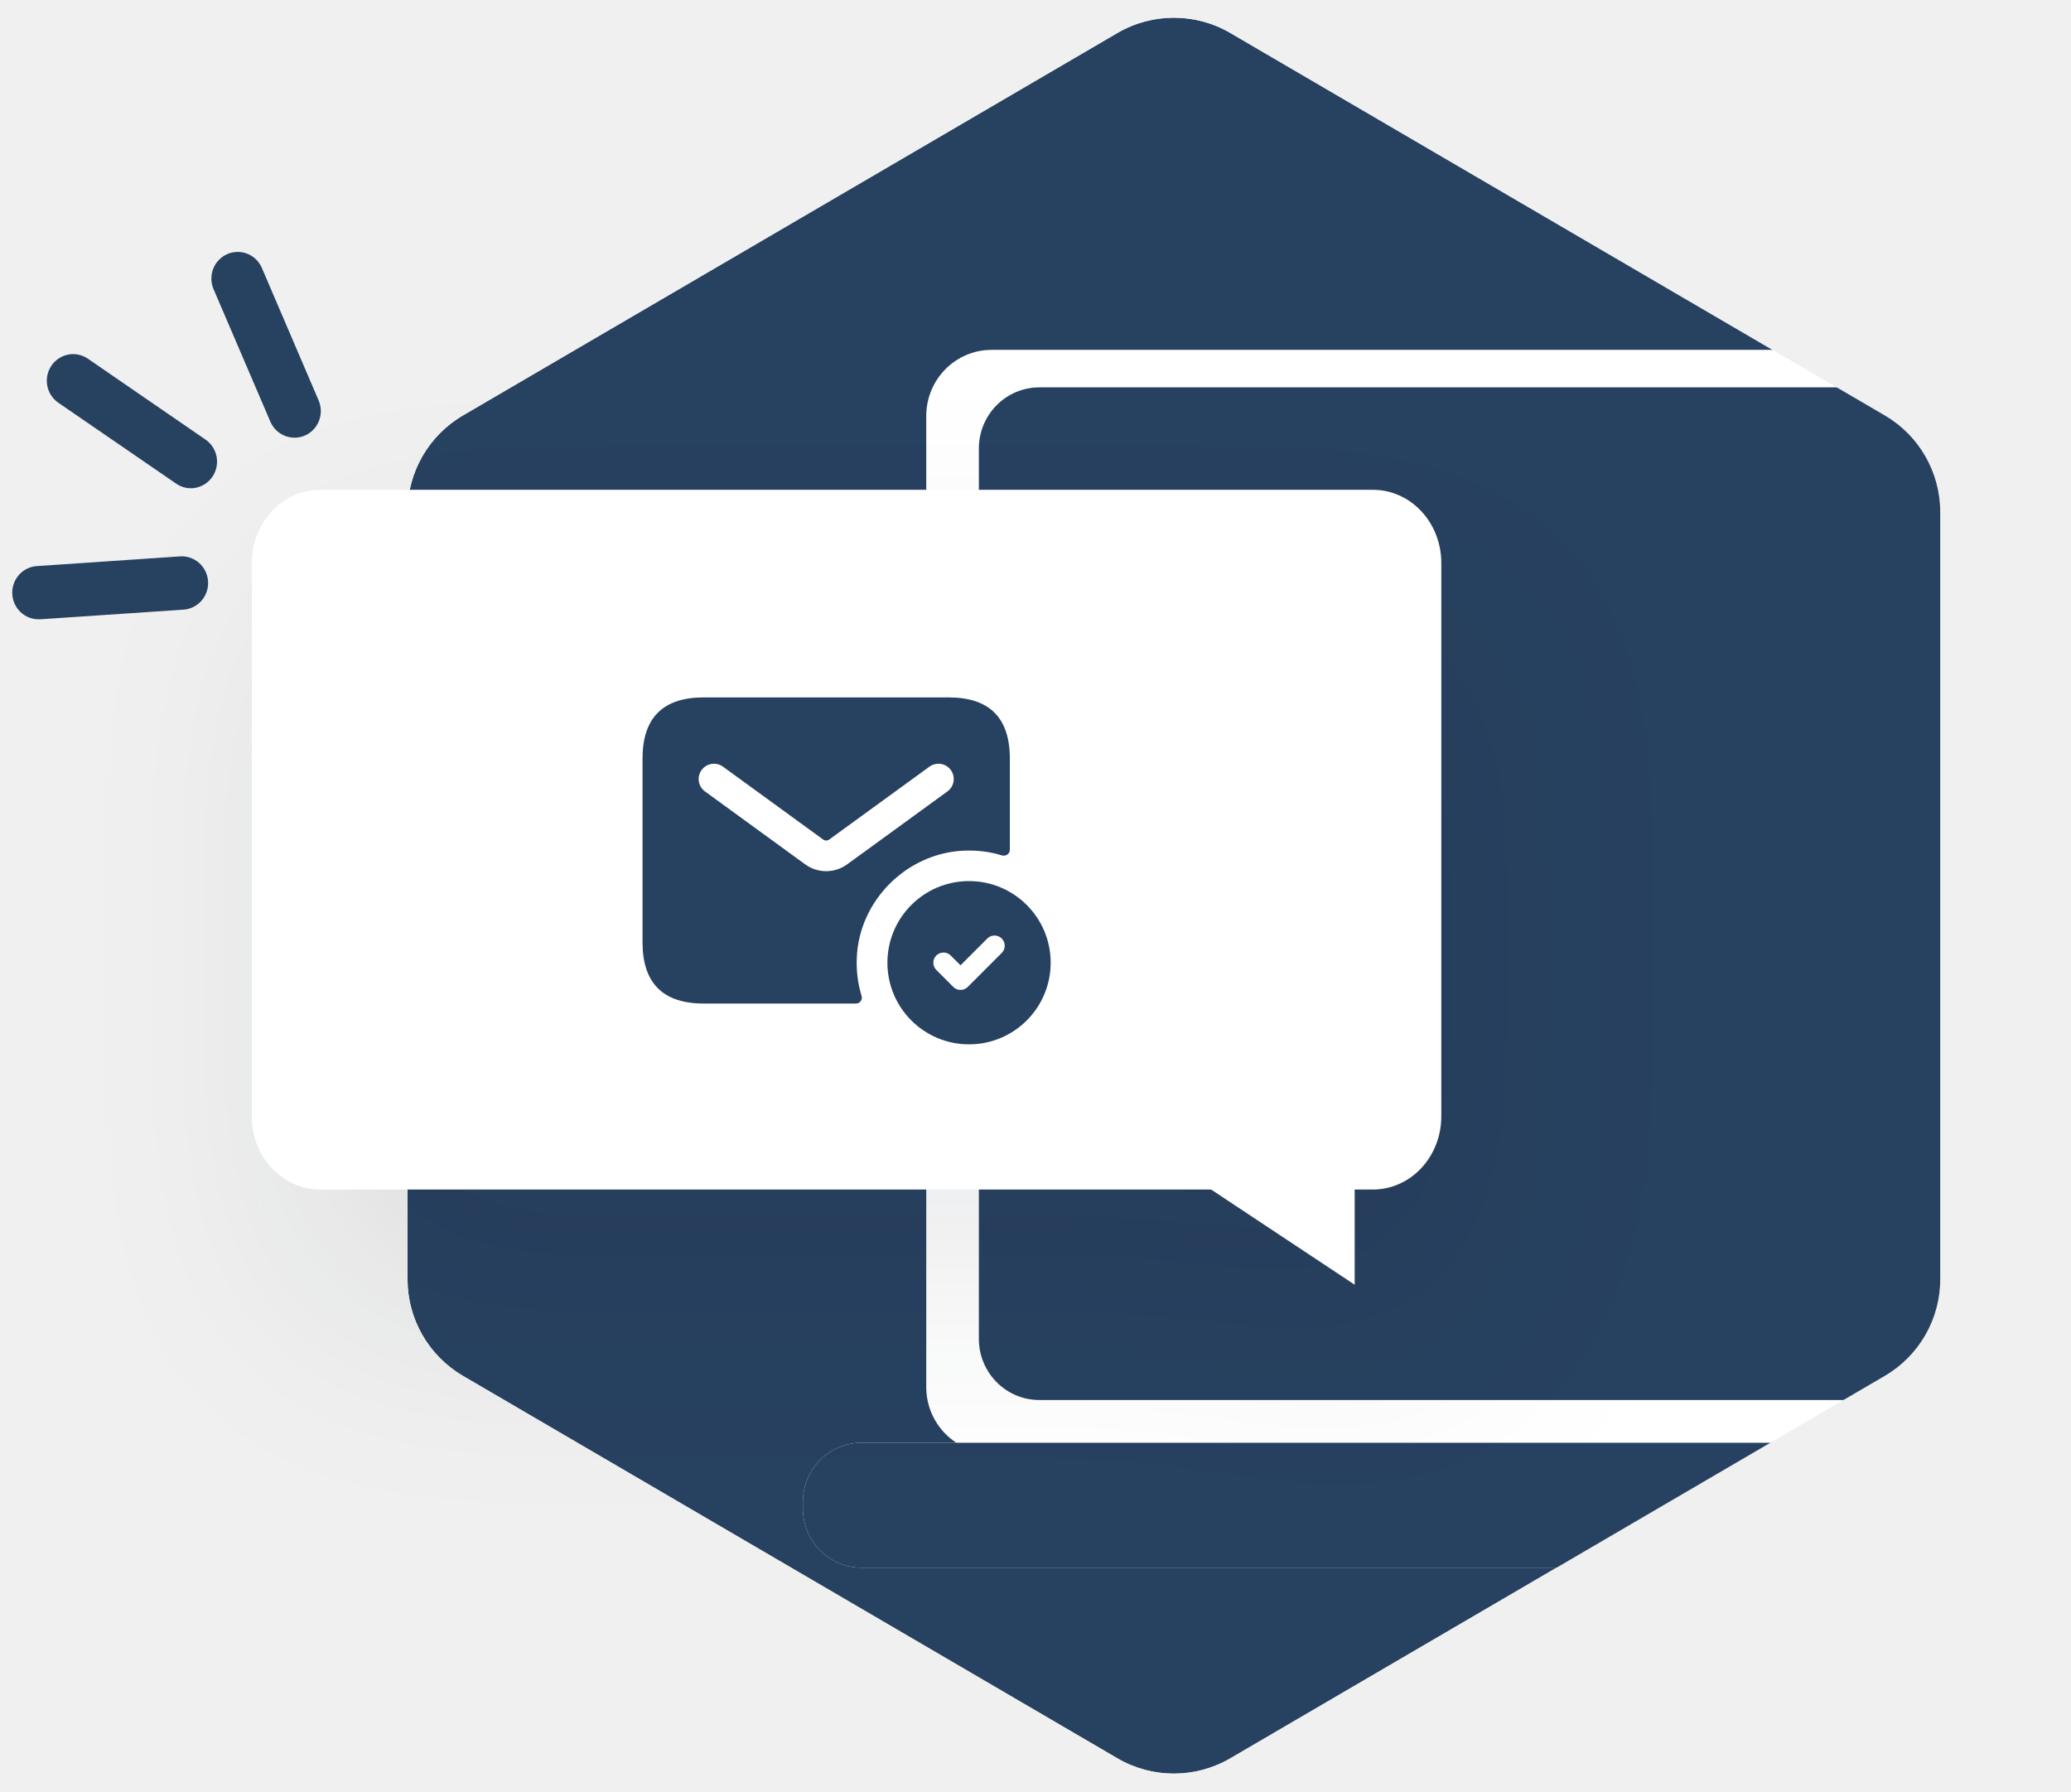
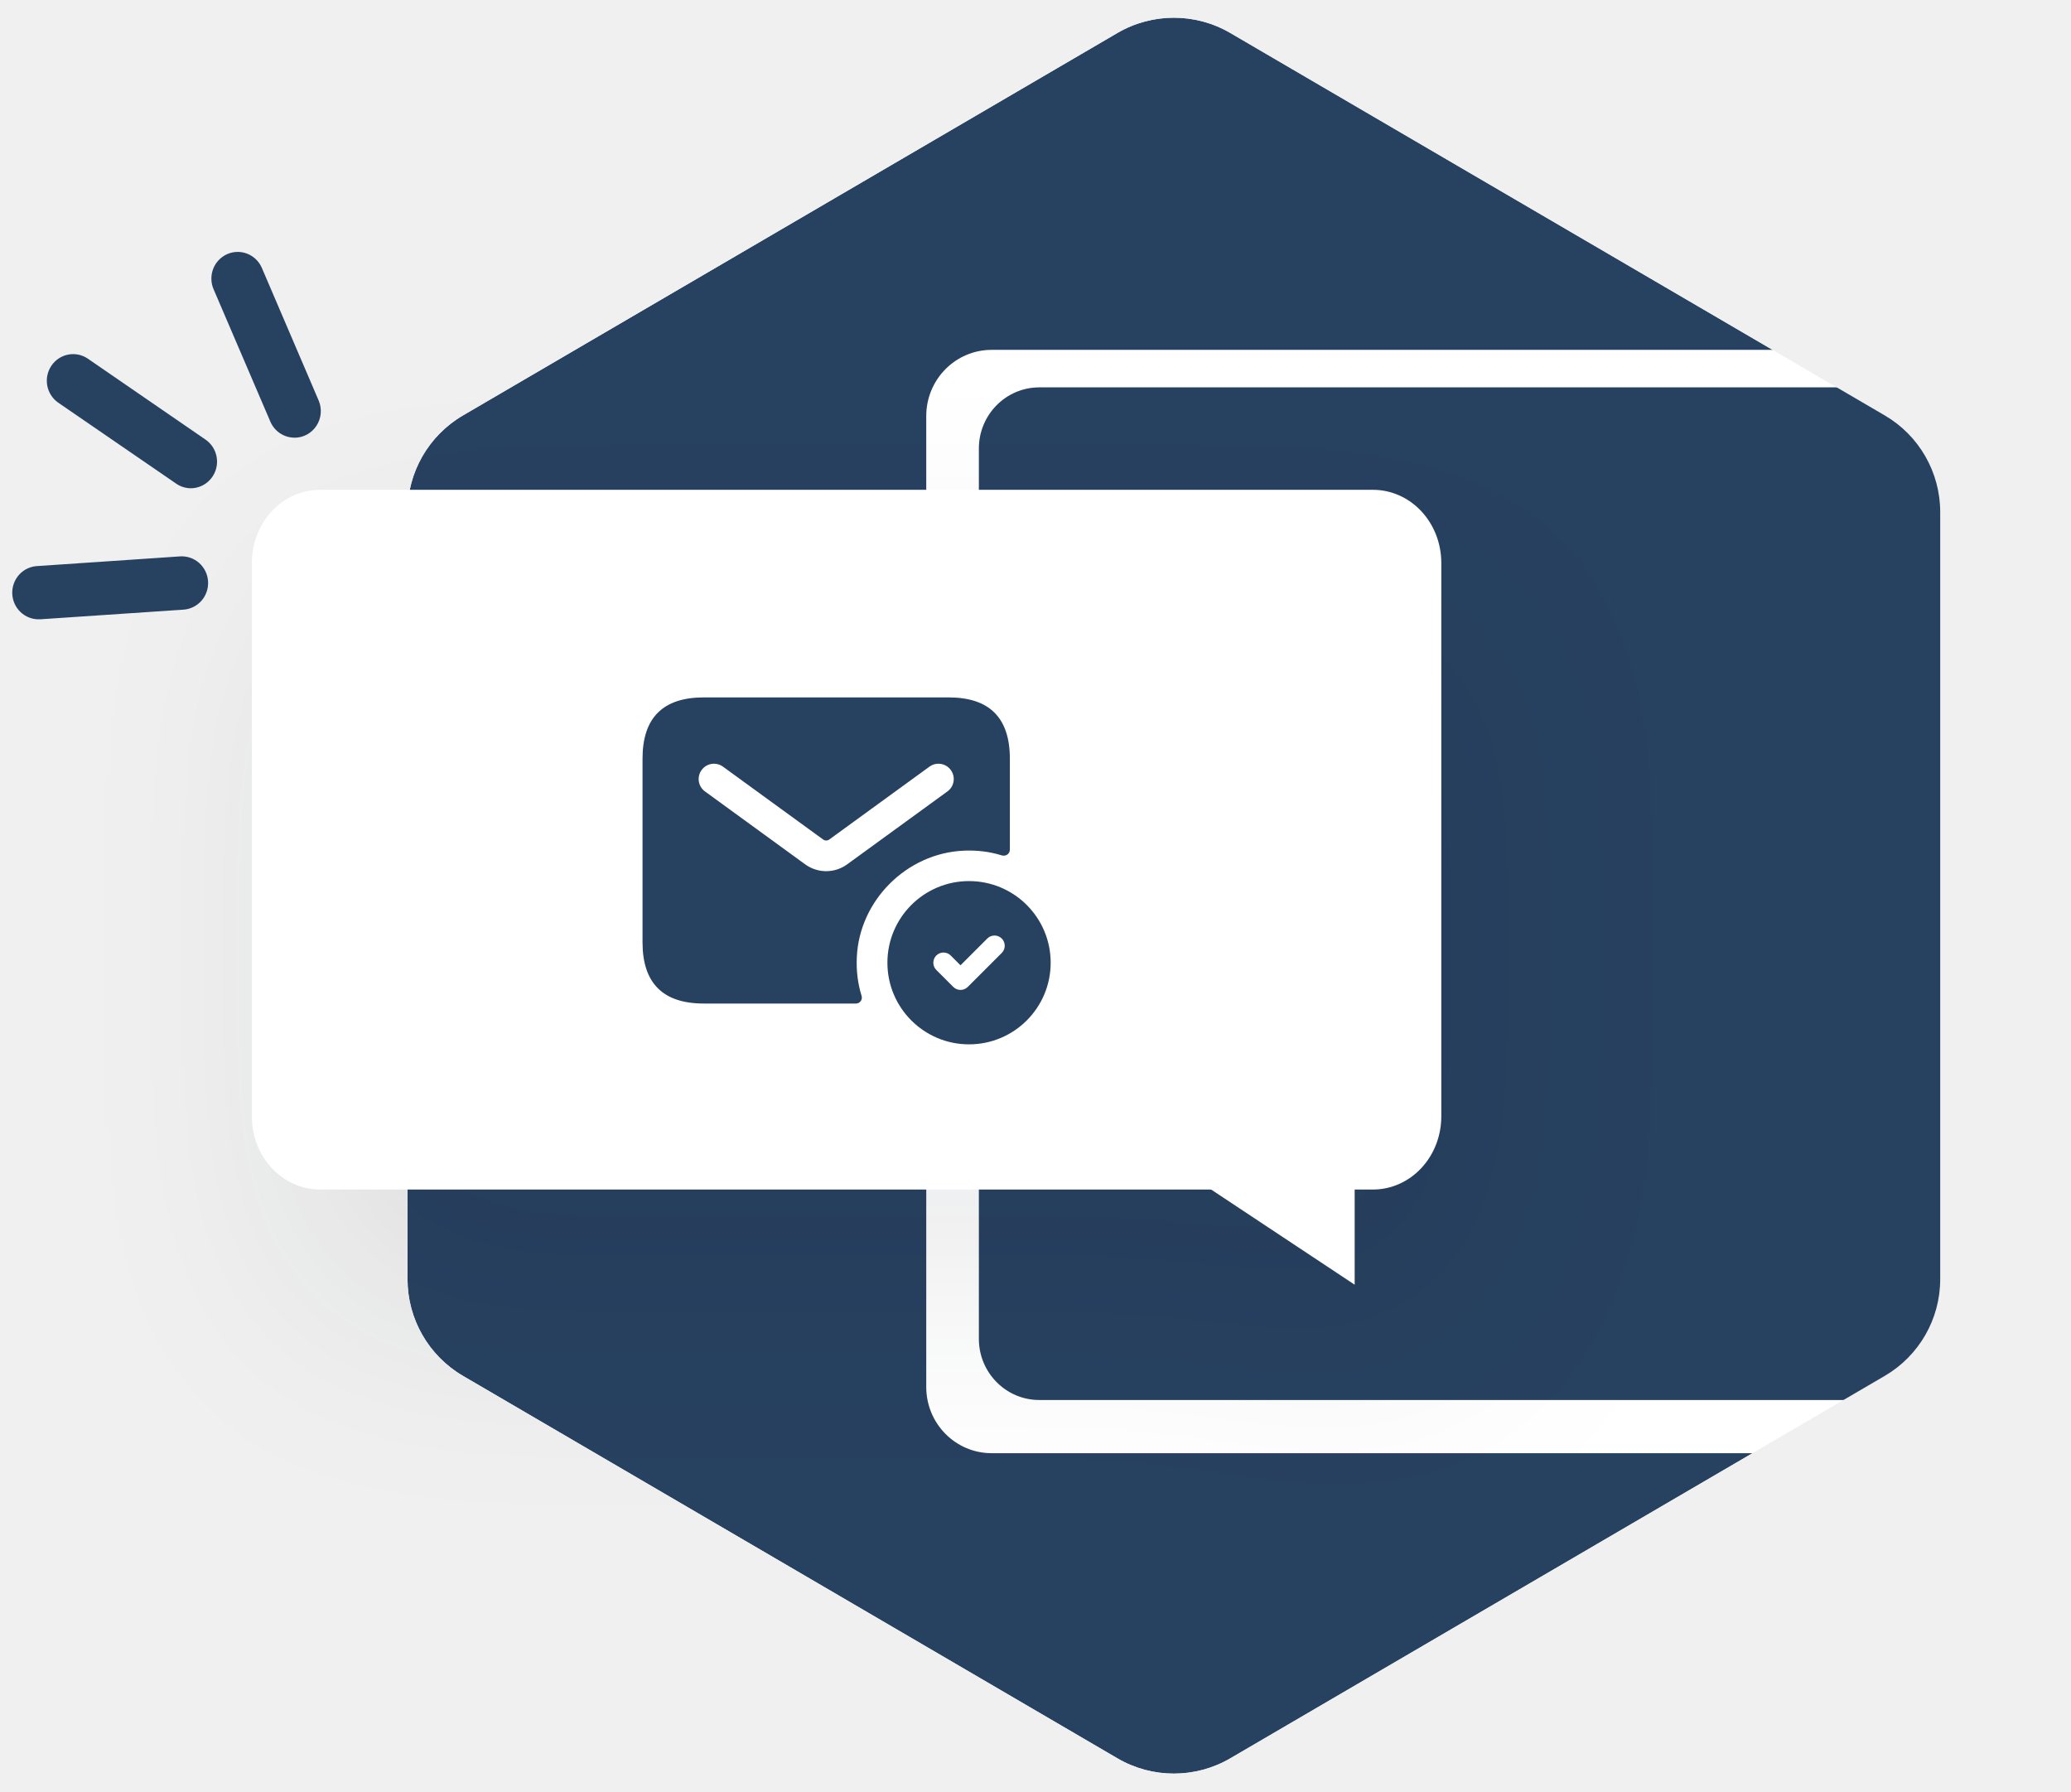
<svg xmlns="http://www.w3.org/2000/svg" width="148" height="128" viewBox="0 0 148 128" fill="none">
  <mask id="mask0_345_645" style="mask-type:alpha" maskUnits="userSpaceOnUse" x="29" y="1" width="110" height="126">
    <path d="M79.852 2.358C82.345 0.901 85.43 0.901 87.924 2.358L134.689 29.684C137.144 31.118 138.653 33.748 138.653 36.591V91.409C138.653 94.252 137.144 96.882 134.689 98.316L87.924 125.642C85.43 127.099 82.345 127.099 79.852 125.642L33.087 98.316C30.632 96.882 29.123 94.252 29.123 91.409V36.591C29.123 33.748 30.632 31.118 33.087 29.684L79.852 2.358Z" fill="#0CAF60" />
  </mask>
  <g mask="url(#mask0_345_645)">
    <path d="M79.852 2.358C82.345 0.901 85.43 0.901 87.924 2.358L134.689 29.684C137.144 31.118 138.653 33.748 138.653 36.591V91.409C138.653 94.252 137.144 96.882 134.689 98.316L87.924 125.642C85.43 127.099 82.345 127.099 79.852 125.642L33.087 98.316C30.632 96.882 29.123 94.252 29.123 91.409V36.591C29.123 33.748 30.632 31.118 33.087 29.684L79.852 2.358Z" fill="#274160" />
    <path d="M171.758 25H70.863C68.284 25 66.193 27.116 66.193 29.726V99.113C66.193 101.723 68.284 103.839 70.863 103.839H171.758C174.337 103.839 176.428 101.723 176.428 99.113V29.726C176.428 27.116 174.337 25 171.758 25Z" fill="white" />
    <path d="M168.384 27.68H74.272C71.887 27.68 69.953 29.637 69.953 32.051V95.669C69.953 98.083 71.887 100.039 74.272 100.039H168.384C170.769 100.039 172.703 98.083 172.703 95.669V32.051C172.703 29.637 170.769 27.68 168.384 27.68Z" fill="#274160" />
-     <path d="M178.613 103.096H61.558C59.248 103.096 57.375 104.991 57.375 107.329V107.787C57.375 110.125 59.248 112.02 61.558 112.02H178.613C180.923 112.02 182.796 110.125 182.796 107.787V107.329C182.796 104.991 180.923 103.096 178.613 103.096Z" fill="white" />
-     <path d="M178.613 103.096H61.558C59.248 103.096 57.375 104.991 57.375 107.329V107.787C57.375 110.125 59.248 112.02 61.558 112.02H178.613C180.923 112.02 182.796 110.125 182.796 107.787V107.329C182.796 104.991 180.923 103.096 178.613 103.096Z" fill="#274160" />
-     <path d="M133.119 103.177H107.674V105.822H133.119V103.177Z" fill="#274160" />
  </g>
  <g filter="url(#filter0_d_345_645)">
    <path d="M103 40.214V79.775C103 81.158 102.487 82.485 101.575 83.464C100.662 84.444 99.424 84.996 98.131 85H22.872C22.232 85 21.597 84.865 21.005 84.602C20.414 84.339 19.876 83.954 19.423 83.469C18.971 82.984 18.612 82.407 18.368 81.773C18.124 81.14 17.999 80.46 18 79.775V40.214C18 38.831 18.513 37.505 19.427 36.527C20.341 35.549 21.58 35 22.872 35H98.131C99.422 35.003 100.659 35.553 101.572 36.531C102.485 37.508 102.998 38.832 103 40.214Z" fill="white" />
    <path d="M81 81.32L96.809 91.8V79L81 81.32Z" fill="white" />
  </g>
  <path d="M21.044 31.274C20.679 31.273 20.321 31.165 20.015 30.963C19.709 30.76 19.469 30.471 19.322 30.132L15.262 20.666C15.163 20.437 15.11 20.19 15.106 19.94C15.101 19.69 15.146 19.441 15.236 19.208C15.326 18.975 15.461 18.763 15.633 18.583C15.804 18.403 16.009 18.259 16.236 18.159C16.462 18.059 16.706 18.005 16.953 18C17.201 17.996 17.446 18.041 17.676 18.132C17.906 18.224 18.116 18.36 18.294 18.534C18.472 18.707 18.615 18.915 18.713 19.144L22.77 28.614C22.895 28.904 22.946 29.221 22.92 29.535C22.894 29.851 22.79 30.154 22.619 30.418C22.448 30.683 22.214 30.9 21.939 31.05C21.664 31.2 21.357 31.278 21.044 31.277V31.274Z" fill="#274160" />
  <path d="M2.818 44.252C2.319 44.268 1.835 44.084 1.47 43.739C1.106 43.394 0.892 42.917 0.876 42.412C0.86 41.907 1.042 41.417 1.383 41.048C1.724 40.68 2.195 40.464 2.694 40.447L12.863 39.758C13.361 39.724 13.853 39.892 14.229 40.225C14.605 40.558 14.835 41.029 14.869 41.533C14.902 42.038 14.736 42.535 14.407 42.916C14.078 43.296 13.613 43.529 13.115 43.563L2.942 44.248L2.818 44.252Z" fill="#274160" />
  <path d="M13.634 34.889C13.263 34.887 12.9 34.773 12.593 34.561L4.146 28.763C3.742 28.476 3.465 28.04 3.376 27.548C3.288 27.057 3.393 26.55 3.671 26.136C3.948 25.723 4.375 25.437 4.859 25.34C5.343 25.242 5.846 25.342 6.258 25.616L14.691 31.415C15.022 31.644 15.273 31.974 15.405 32.358C15.538 32.741 15.546 33.157 15.428 33.546C15.31 33.934 15.072 34.274 14.749 34.516C14.427 34.757 14.036 34.888 13.634 34.889Z" fill="#274160" />
  <path d="M61.23 68.413C61.404 64.344 64.802 60.961 68.871 60.786C69.819 60.742 70.738 60.858 71.584 61.121C71.876 61.209 72.167 61.019 72.167 60.713V54.209C72.167 51.292 70.709 49.834 67.792 49.834H50.292C47.375 49.834 45.917 51.292 45.917 54.209V67.334C45.917 70.25 47.375 71.709 50.292 71.709H61.171C61.463 71.709 61.667 71.417 61.565 71.14C61.302 70.279 61.186 69.375 61.23 68.413ZM60.543 61.761C60.093 62.088 59.567 62.251 59.042 62.251C58.517 62.251 57.989 62.088 57.541 61.763L50.378 56.552C49.89 56.198 49.782 55.512 50.138 55.024C50.492 54.537 51.173 54.426 51.666 54.783L58.829 59.992C58.957 60.084 59.128 60.086 59.256 59.992L66.42 54.783C66.911 54.426 67.594 54.537 67.948 55.024C68.304 55.512 68.196 56.196 67.707 56.552L60.543 61.761ZM69.25 62.959C66.029 62.959 63.417 65.57 63.417 68.792C63.417 72.013 66.029 74.625 69.25 74.625C72.472 74.625 75.084 72.013 75.084 68.792C75.084 65.57 72.472 62.959 69.25 62.959ZM71.59 68.092L69.159 70.523C69.021 70.66 68.836 70.736 68.642 70.736C68.448 70.736 68.263 70.659 68.126 70.523L66.911 69.308C66.627 69.024 66.627 68.561 66.911 68.277C67.195 67.993 67.658 67.993 67.942 68.277L68.641 68.977L70.556 67.062C70.84 66.778 71.302 66.778 71.587 67.062C71.871 67.347 71.874 67.808 71.59 68.092Z" fill="#274160" />
  <defs>
    <filter id="filter0_d_345_645" x="6" y="27" width="117" height="88.8" filterUnits="userSpaceOnUse" color-interpolation-filters="sRGB">
      <feFlood flood-opacity="0" result="BackgroundImageFix" />
      <feColorMatrix in="SourceAlpha" type="matrix" values="0 0 0 0 0 0 0 0 0 0 0 0 0 0 0 0 0 0 127 0" result="hardAlpha" />
      <feOffset dx="4" dy="8" />
      <feGaussianBlur stdDeviation="8" />
      <feColorMatrix type="matrix" values="0 0 0 0 0.067 0 0 0 0 0.094 0 0 0 0 0.153 0 0 0 0.08 0" />
      <feBlend mode="normal" in2="BackgroundImageFix" result="effect1_dropShadow_345_645" />
      <feBlend mode="normal" in="SourceGraphic" in2="effect1_dropShadow_345_645" result="shape" />
    </filter>
  </defs>
</svg>
